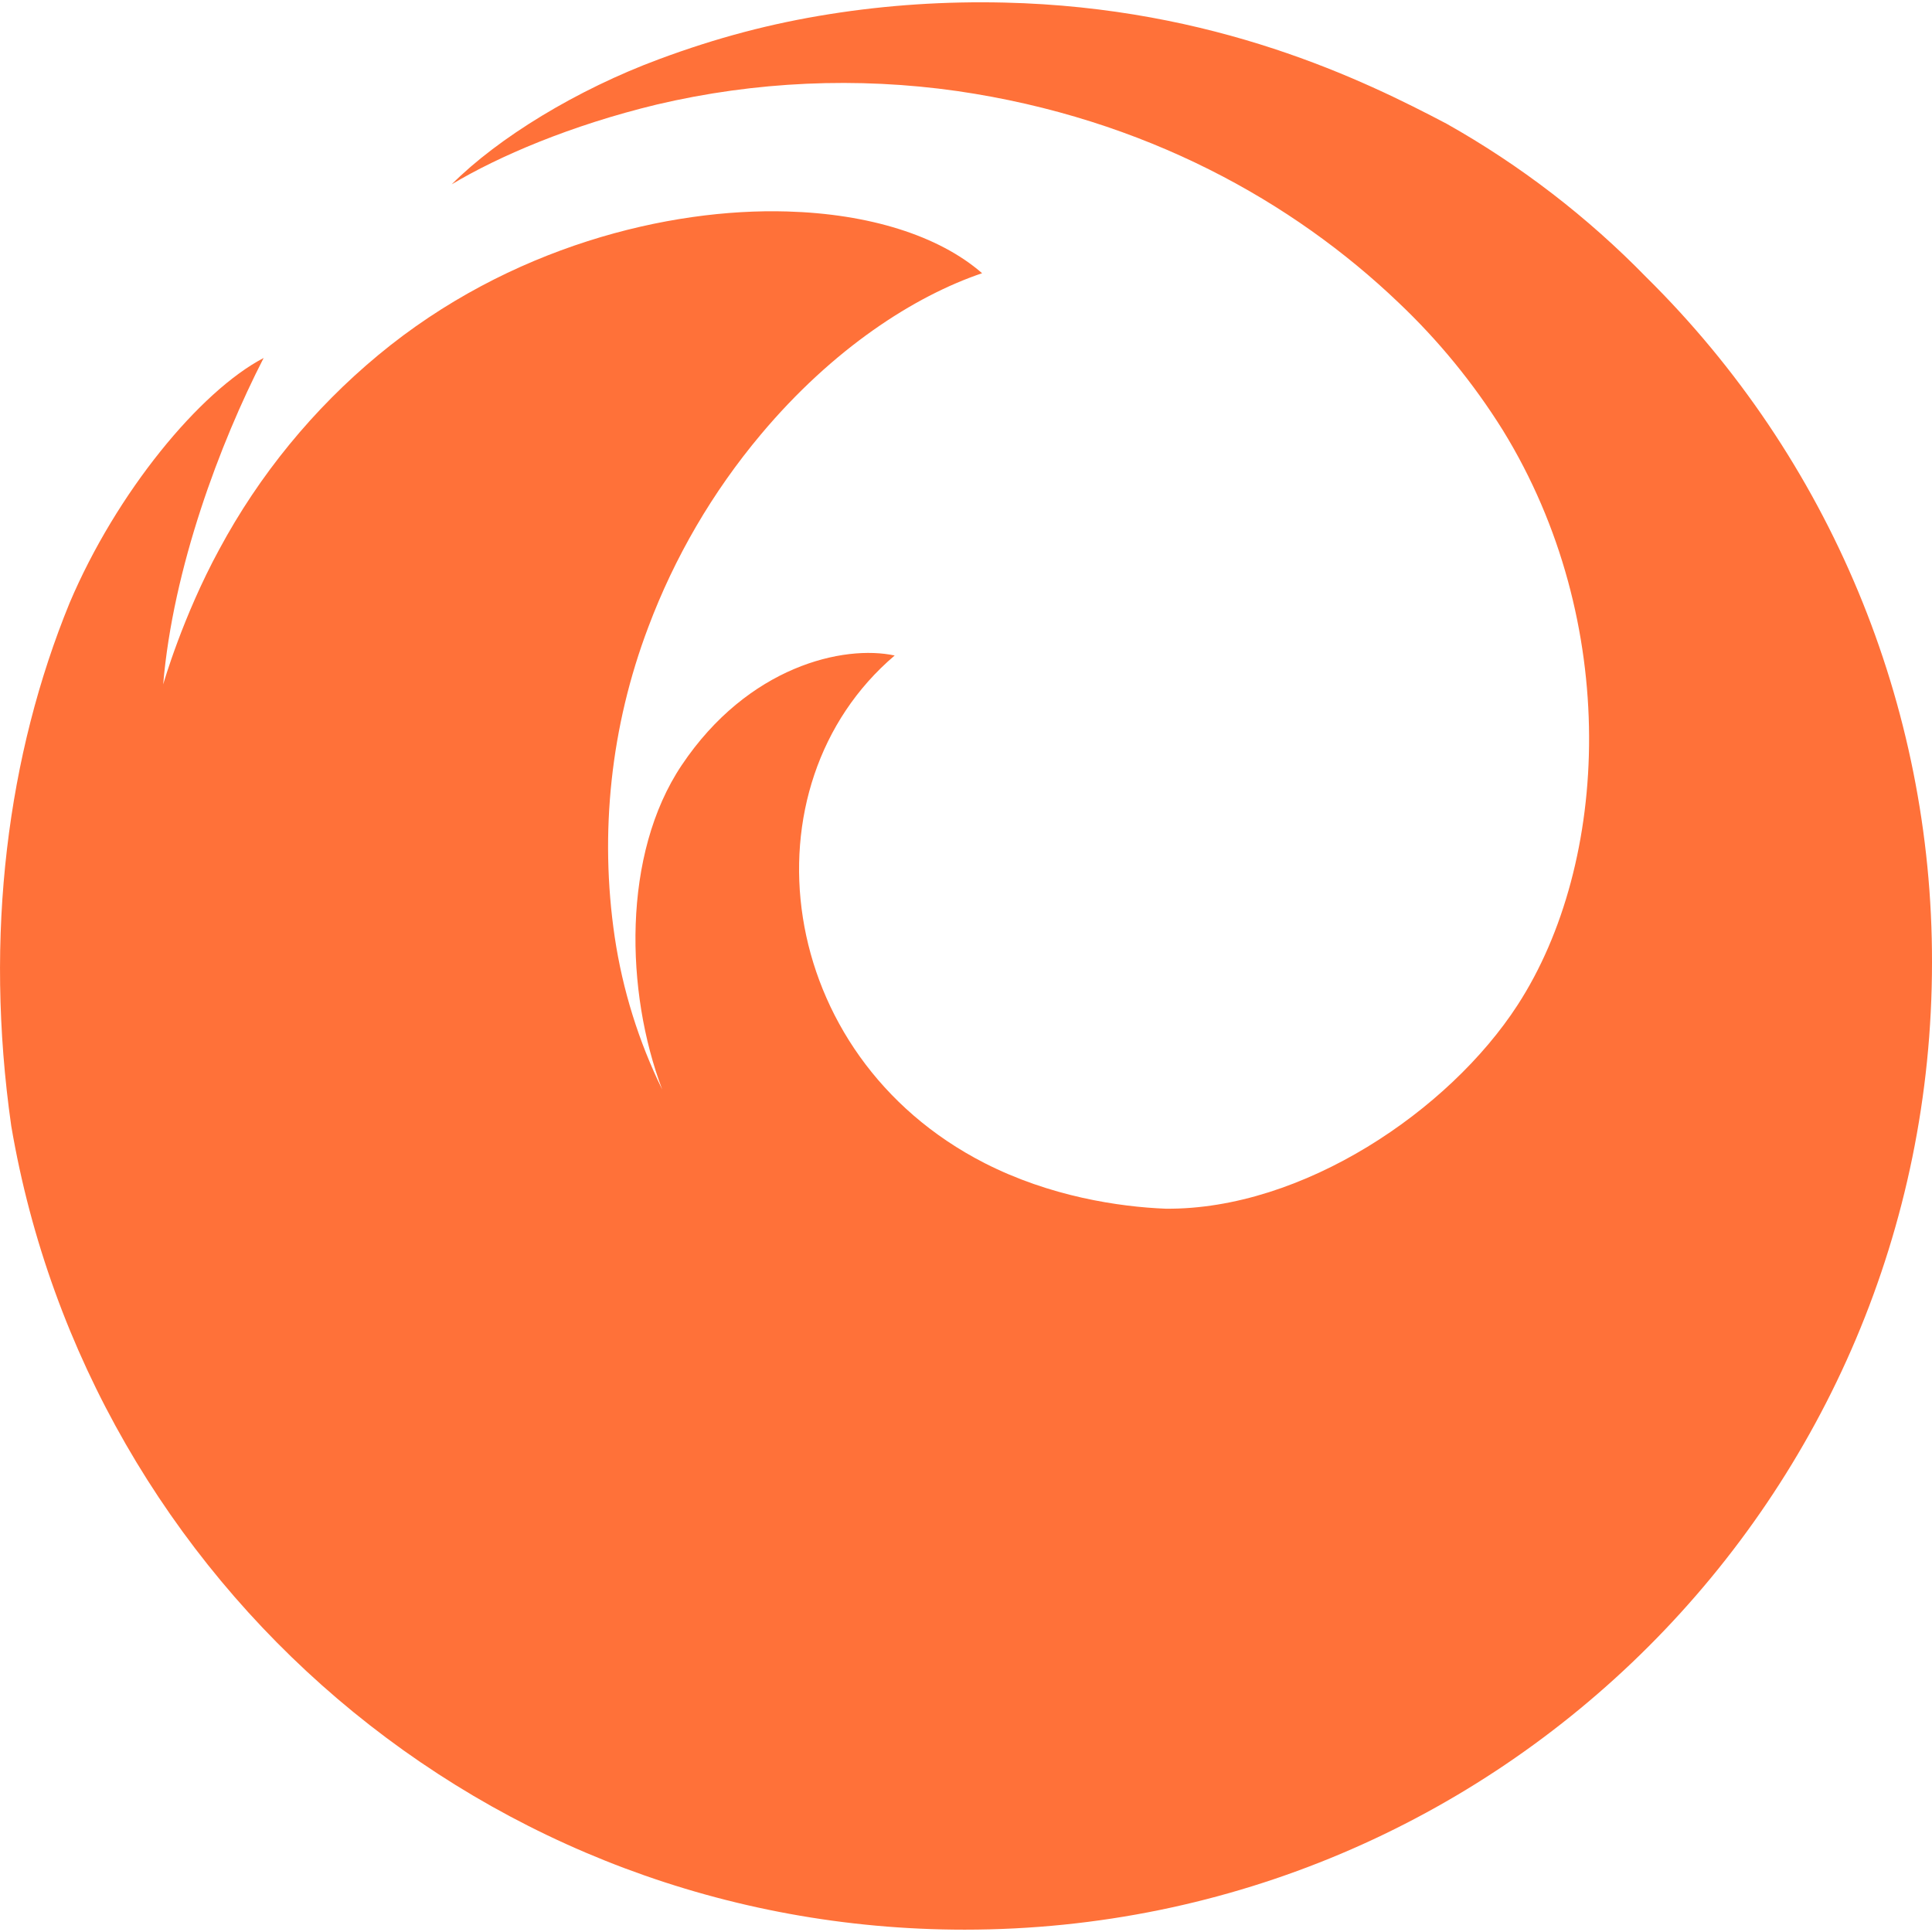
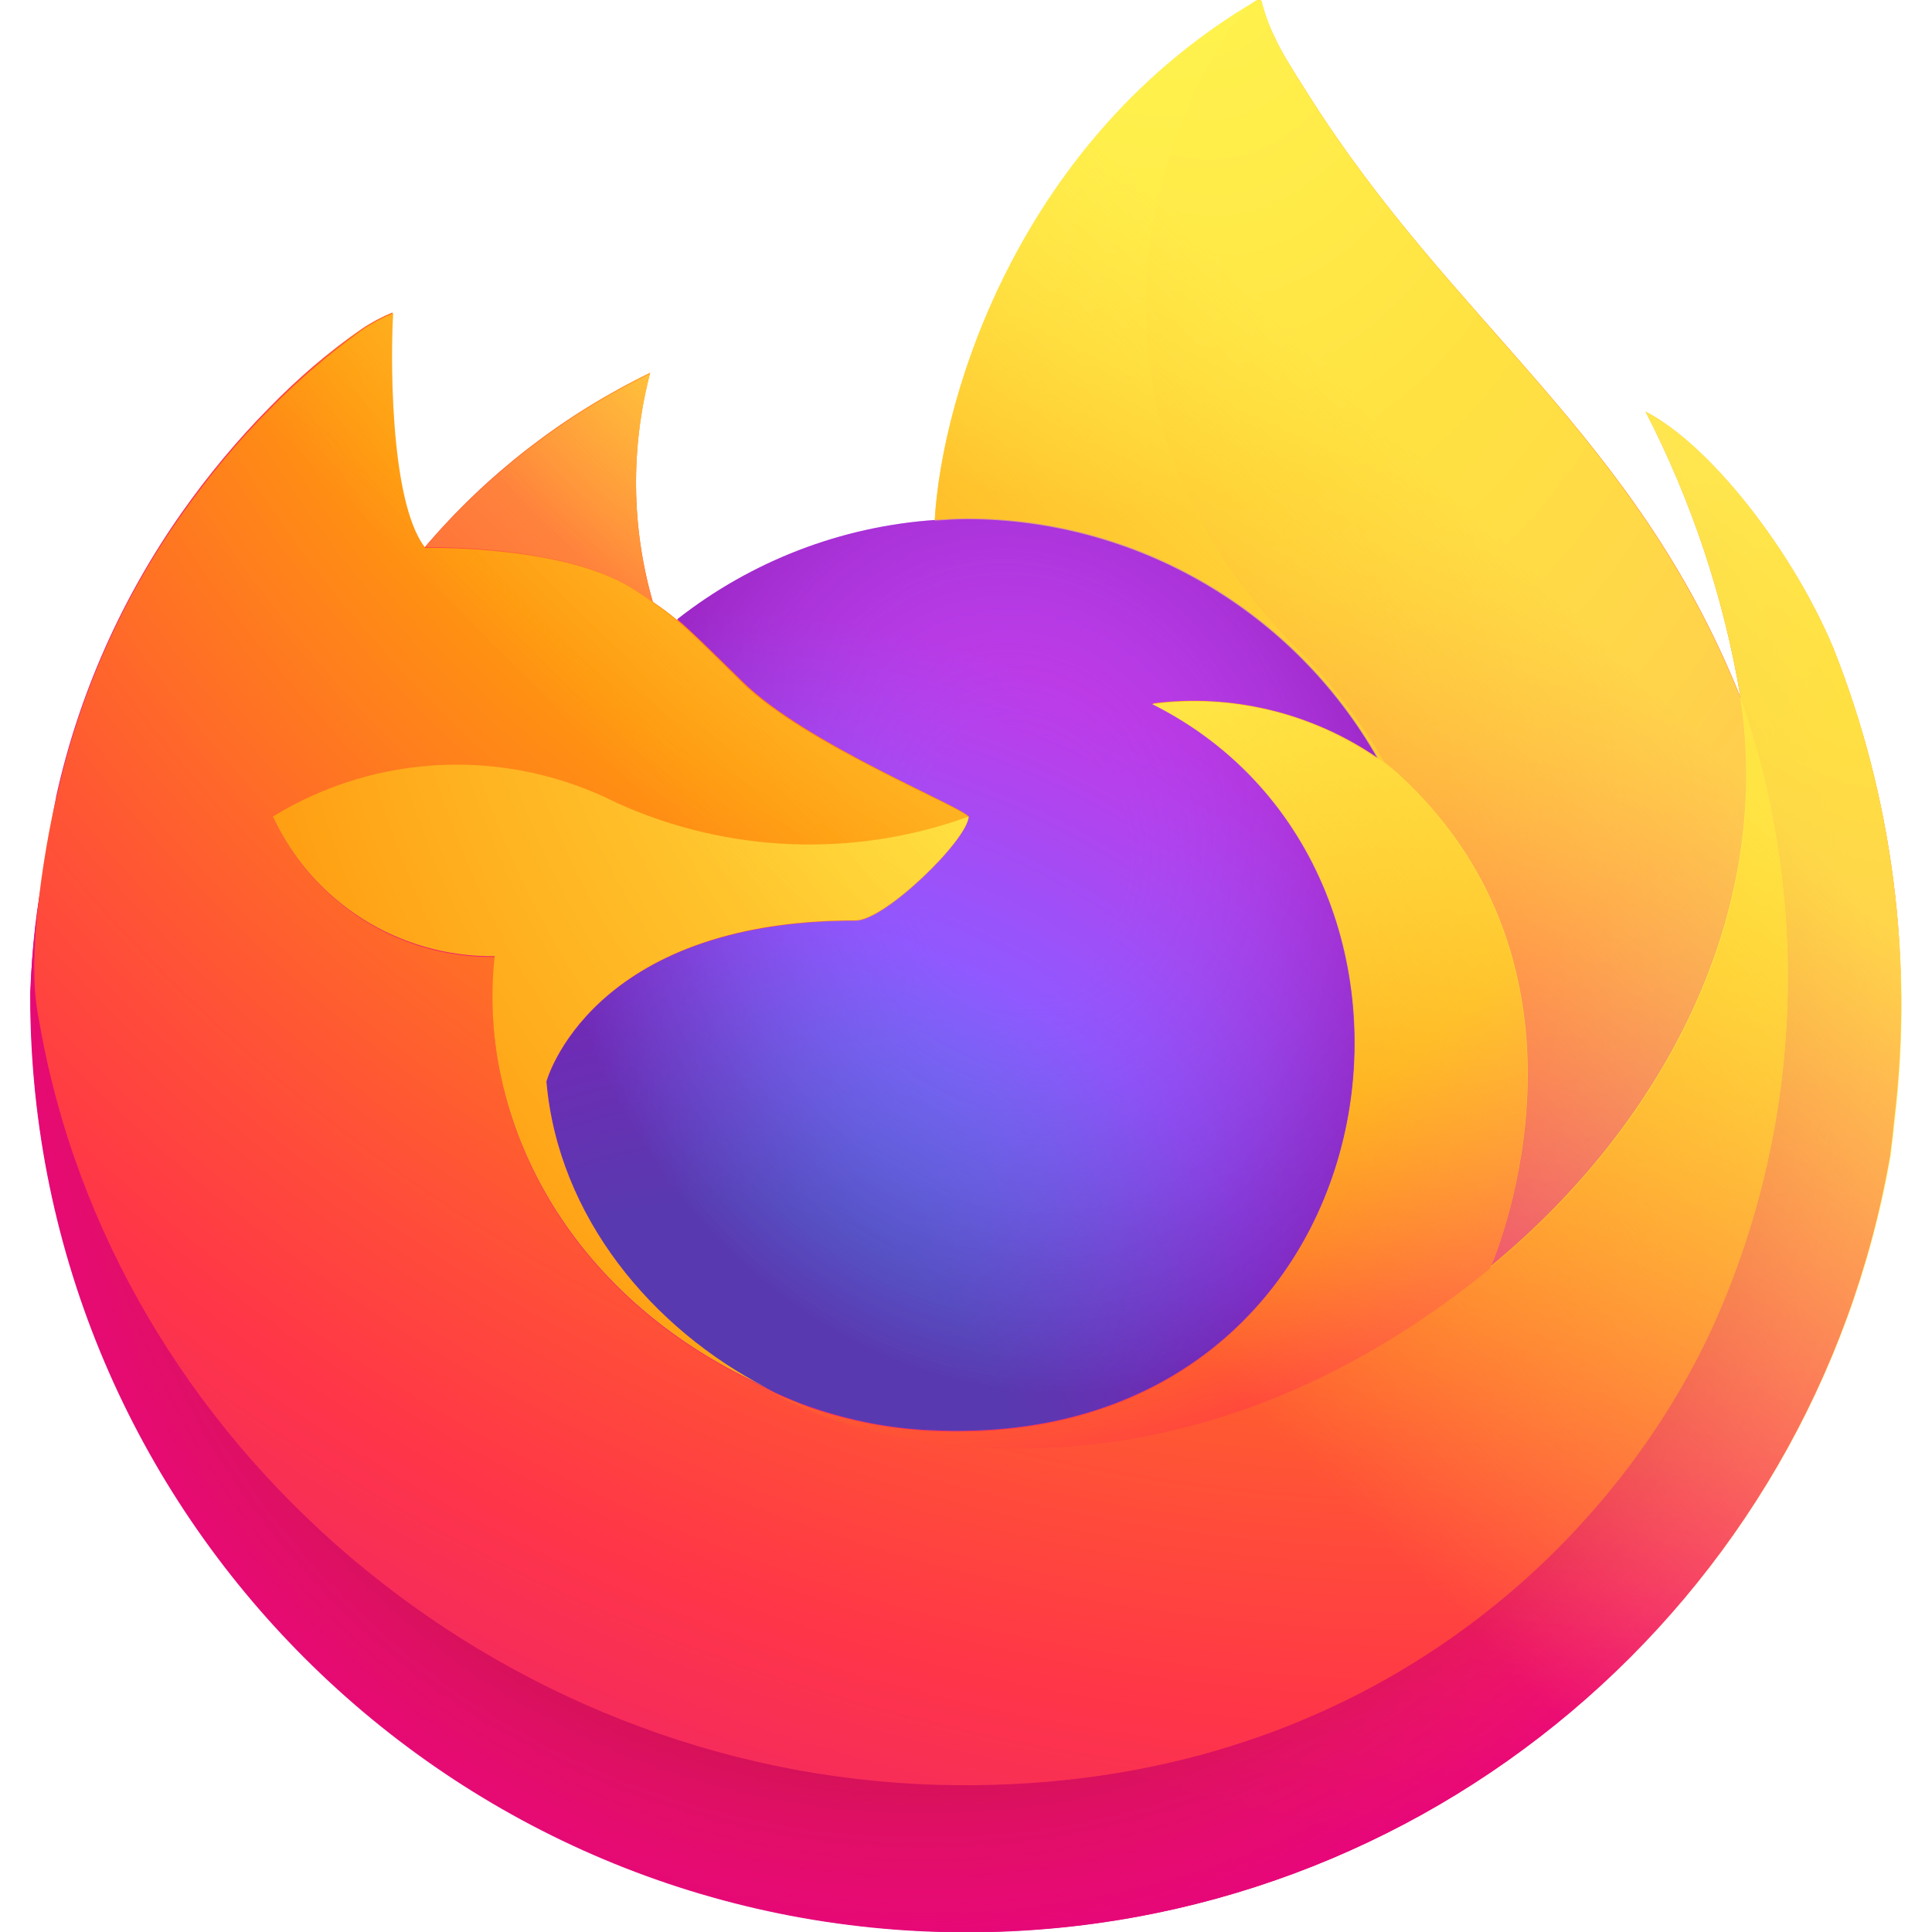
- <svg xmlns="http://www.w3.org/2000/svg" fill="#FF7139" role="img" viewBox="0 0 24 24">
-   <path d="M20.452 3.445a11.002 11.002 0 00-2.482-1.908C16.944.997 15.098.093 12.477.032c-.734-.017-1.457.03-2.174.144-.72.114-1.398.292-2.118.56-1.017.377-1.996.975-2.574 1.554.583-.349 1.476-.733 2.55-.992a10.083 10.083 0 013.729-.167c2.341.34 4.178 1.381 5.48 2.625a8.066 8.066 0 011.298 1.587c1.468 2.382 1.33 5.376.184 7.142-.85 1.312-2.67 2.544-4.37 2.53-.583-.023-1.438-.152-2.25-.566-2.629-1.343-3.021-4.688-1.118-6.306-.632-.136-1.82.13-2.646 1.363-.742 1.107-.7 2.816-.242 4.028a6.473 6.473 0 01-.59-1.895 7.695 7.695 0 01.416-3.845A8.212 8.212 0 019.45 5.399c.896-1.069 1.908-1.72 2.75-2.005-.54-.471-1.411-.738-2.421-.767C8.31 2.583 6.327 3.061 4.7 4.41a8.148 8.148 0 00-1.976 2.414c-.455.836-.691 1.659-.697 1.678.122-1.445.704-2.994 1.248-4.055-.79.413-1.827 1.668-2.41 3.042C.095 9.37-.2 11.608.14 13.989c.966 5.668 5.9 9.982 11.843 9.982C18.62 23.971 24 18.591 24 11.956a11.93 11.93 0 00-3.548-8.511z" />
+ <svg xmlns="http://www.w3.org/2000/svg" viewBox="0 0 512 512">
+   <linearGradient id="firefox_svg__a" x1="472.337" x2="52.763" y1="358.518" y2="763.335" gradientTransform="translate(-2.52 -266.419)scale(.9643)" gradientUnits="userSpaceOnUse">
+     <stop offset=".048" stop-color="#fff44f" />
+     <stop offset=".111" stop-color="#ffe847" />
+     <stop offset=".225" stop-color="#ffc830" />
+     <stop offset=".368" stop-color="#ff980e" />
+     <stop offset=".401" stop-color="#ff8b16" />
+     <stop offset=".462" stop-color="#ff672a" />
+     <stop offset=".534" stop-color="#ff3647" />
+     <stop offset=".705" stop-color="#e31587" />
+   </linearGradient>
+   <path d="M485.9 171.9c-10.8-25.9-32.7-54-49.8-62.8 12.2 23.7 20.7 49.1 25.1 75.3v.4c-28.1-69.9-75.6-98.2-114.5-159.6-2-3.1-3.9-6.2-5.9-9.5-1.1-1.9-2-3.5-2.7-5.1-1.6-3.1-2.8-6.4-3.7-9.8 0-.3-.2-.6-.6-.7h-.5l-.1.1s-.1.1-.2.1l.1-.2c-62.4 36.5-83.5 104.1-85.4 137.9-24.9 1.7-48.7 10.9-68.3 26.3-2.1-1.8-4.2-3.3-6.4-4.8-5.7-19.8-5.9-40.8-.7-60.7a183.2 183.2 0 0 0-59.7 46.2h-.1c-9.8-12.5-9.1-53.6-8.5-62.2-2.9 1.2-5.7 2.7-8.2 4.4-8.8 6.1-16.9 13.1-24.4 20.8-8.5 8.6-16.3 18-23.2 27.8-15.9 22.6-27.3 48.1-33.3 75.2l-.3 1.7c-.5 2.2-2.2 13.2-2.5 15.5 0 .2 0 .4-.1.6-2.2 11.3-3.5 22.7-4 34.2v1.3c.2 137.1 111.6 248 248.6 247.8 120.6-.2 223.6-87 244.1-205.8.4-3.2.8-6.4 1.1-9.6 5.3-42.4-.2-85.2-15.9-124.8M199.8 366.2c1.2.6 2.3 1.2 3.4 1.7l.2.1q-1.65-.9-3.6-1.8m261.5-181.3v-.2z" fill="url(#firefox_svg__a)" />
+   <radialGradient id="firefox_svg__b" cx="-7665.701" cy="-8344.235" r="526.888" gradientTransform="translate(7829.102 8104.021)scale(.9643)" gradientUnits="userSpaceOnUse">
+     <stop offset=".129" stop-color="#ffbd4f" />
+     <stop offset=".186" stop-color="#ffac31" />
+     <stop offset=".247" stop-color="#ff9d17" />
+     <stop offset=".283" stop-color="#ff980e" />
+     <stop offset=".403" stop-color="#ff563b" />
+     <stop offset=".467" stop-color="#ff3750" />
+     <stop offset=".71" stop-color="#f5156c" />
+     <stop offset=".782" stop-color="#eb0878" />
+     <stop offset=".86" stop-color="#e50080" />
+   </radialGradient>
+   <path d="M485.9 171.9c-10.8-25.9-32.7-54-49.8-62.8 12.2 23.7 20.7 49.1 25.1 75.3v.5c19.1 54.7 16.4 114.8-7.8 167.5-28.5 61.1-97.3 123.6-205 120.5C132 469.6 29.4 383.1 10.3 270c-3.5-17.9 0-26.9 1.8-41.4-2.4 11.3-3.7 22.7-4 34.3v1.3c.2 137.1 111.6 248 248.6 247.8 120.7-.1 223.6-86.9 244.2-205.7.4-3.2.8-6.4 1.1-9.6 5.1-42.4-.4-85.2-16.1-124.8" fill="url(#firefox_svg__b)" />
+   <radialGradient id="firefox_svg__c" cx="-7864.917" cy="-8125.098" r="526.888" gradientTransform="translate(7829.102 8104.021)scale(.9643)" gradientUnits="userSpaceOnUse">
+     <stop offset=".3" stop-color="#960e18" />
+     <stop offset=".351" stop-color="#b11927" stop-opacity=".74" />
+     <stop offset=".435" stop-color="#db293d" stop-opacity=".343" />
+     <stop offset=".497" stop-color="#f5334b" stop-opacity="9.400000e-02" />
+     <stop offset=".53" stop-color="#ff3750" stop-opacity="0" />
+   </radialGradient>
+   <path d="M485.9 171.9c-10.8-25.9-32.7-54-49.8-62.8 12.2 23.7 20.7 49.1 25.1 75.3v.5c19.1 54.7 16.4 114.8-7.8 167.5-28.5 61.1-97.3 123.6-205 120.5C132 469.6 29.4 383.1 10.3 270c-3.5-17.9 0-26.9 1.8-41.4-2.4 11.3-3.7 22.7-4 34.3v1.3c.2 137.1 111.6 248 248.6 247.8 120.7-.1 223.6-86.9 244.2-205.7.4-3.2.8-6.4 1.1-9.6 5.1-42.4-.4-85.2-16.1-124.8" fill="url(#firefox_svg__c)" />
+   <radialGradient id="firefox_svg__d" cx="-7798.511" cy="-8463.765" r="381.667" gradientTransform="translate(7829.102 8104.021)scale(.9643)" gradientUnits="userSpaceOnUse">
+     <stop offset=".132" stop-color="#fff44f" />
+     <stop offset=".252" stop-color="#ffdc3e" />
+     <stop offset=".506" stop-color="#ff9d12" />
+     <stop offset=".526" stop-color="#ff980e" />
+   </radialGradient>
+   <path d="M365.3 201c.5.4 1.1.8 1.6 1.2-6.2-11.1-14-21.2-23.1-30C266.6 95 323.6 4.8 333.1.2l.1-.1c-62.4 36.5-83.5 104.1-85.4 137.9 2.8-.2 5.8-.4 8.7-.4 45.1 0 86.6 24.3 108.8 63.4" fill="url(#firefox_svg__d)" />
+   <radialGradient id="firefox_svg__e" cx="-7924.681" cy="-7985.648" r="250.858" gradientTransform="translate(7829.102 8104.021)scale(.9643)" gradientUnits="userSpaceOnUse">
+     <stop offset=".353" stop-color="#3a8ee6" />
+     <stop offset=".472" stop-color="#5c79f0" />
+     <stop offset=".669" stop-color="#9059ff" />
+     <stop offset="1" stop-color="#c139e6" />
+   </radialGradient>
+   <path d="M256.7 216.5c-.4 6.2-22.2 27.5-29.9 27.5-70.6 0-82 42.7-82 42.7 3.1 35.9 28.2 65.6 58.4 81.2 1.4.7 2.7 1.4 4.2 2 2.5 1.1 4.8 2.1 7.3 2.9 10.4 3.6 21.3 5.8 32.3 6.2 123.7 5.8 147.7-147.9 58.4-192.6 21-2.7 42.4 2.5 59.8 14.5-22.2-39.2-63.7-63.4-108.7-63.5-2.9 0-5.8.2-8.7.4-24.9 1.7-48.7 10.9-68.3 26.3 3.8 3.2 8.1 7.5 17.1 16.3 16.8 16.8 60 34 60.1 36.1" fill="url(#firefox_svg__e)" />
+   <radialGradient id="firefox_svg__f" cx="-7965.277" cy="-8188.533" r="133.026" gradientTransform="matrix(.9373 -.2266 .2651 1.0974 9907.315 7405.453)" gradientUnits="userSpaceOnUse">
+     <stop offset=".206" stop-color="#9059ff" stop-opacity="0" />
+     <stop offset=".278" stop-color="#8c4ff3" stop-opacity="6.400000e-02" />
+     <stop offset=".747" stop-color="#7716a8" stop-opacity=".45" />
+     <stop offset=".975" stop-color="#6e008b" stop-opacity=".6" />
+   </radialGradient>
+   <path d="M256.7 216.5c-.4 6.2-22.2 27.5-29.9 27.5-70.6 0-82 42.7-82 42.7 3.1 35.9 28.2 65.6 58.4 81.2 1.4.7 2.7 1.4 4.2 2 2.5 1.1 4.8 2.1 7.3 2.9 10.4 3.6 21.3 5.8 32.3 6.2 123.7 5.8 147.7-147.9 58.4-192.6 21-2.7 42.4 2.5 59.8 14.5-22.2-39.2-63.7-63.4-108.7-63.5-2.9 0-5.8.2-8.7.4-24.9 1.7-48.7 10.9-68.3 26.3 3.8 3.2 8.1 7.5 17.1 16.3 16.8 16.8 60 34 60.1 36.1" fill="url(#firefox_svg__f)" />
+   <radialGradient id="firefox_svg__g" cx="-7871.557" cy="-8364.156" r="180.498" gradientTransform="translate(7829.102 8104.021)scale(.9643)" gradientUnits="userSpaceOnUse">
+     <stop offset="0" stop-color="#ffe226" />
+     <stop offset=".121" stop-color="#ffdb27" />
+     <stop offset=".295" stop-color="#ffc82a" />
+     <stop offset=".502" stop-color="#ffa930" />
+     <stop offset=".732" stop-color="#ff7e37" />
+     <stop offset=".792" stop-color="#ff7139" />
+   </radialGradient>
+   <path d="M167.9 156.1c2 1.3 3.6 2.4 5.1 3.4-5.7-19.8-5.9-40.8-.7-60.7a183.2 183.2 0 0 0-59.7 46.2c1.2 0 37.3-.7 55.3 11.1" fill="url(#firefox_svg__g)" />
+   <radialGradient id="firefox_svg__h" cx="-7725.465" cy="-8483.686" r="770.116" gradientTransform="translate(7829.102 8104.021)scale(.9643)" gradientUnits="userSpaceOnUse">
+     <stop offset=".113" stop-color="#fff44f" />
+     <stop offset=".456" stop-color="#ff980e" />
+     <stop offset=".622" stop-color="#ff5634" />
+     <stop offset=".716" stop-color="#ff3647" />
+     <stop offset=".904" stop-color="#e31587" />
+   </radialGradient>
+   <path d="M10.3 270.1C29.5 383.2 132.1 469.7 248.5 473c107.7 3 176.6-59.5 205-120.5 24.1-52.7 26.8-112.7 7.8-167.5v-.4.4c8.8 57.4-20.4 113.1-66.2 150.8l-.1.3c-89.1 72.6-174.3 43.8-191.5 32-1.2-.6-2.5-1.2-3.6-1.8-51.9-24.8-73.4-72.1-68.7-112.7-25.1.4-48.2-14.1-58.8-37 27.7-17 62.3-18.4 91.2-3.6 29.4 13.4 62.8 14.6 93.2 3.6-.1-2.1-43.3-19.2-60.1-35.8-9-8.8-13.3-13.2-17.1-16.3-2.1-1.8-4.2-3.3-6.4-4.8-1.5-1-3.1-2.1-5.1-3.4-18.1-11.8-54.1-11.1-55.3-11.1h-.1c-9.8-12.5-9.1-53.6-8.5-62.2-2.9 1.2-5.7 2.7-8.2 4.4-8.6 6.2-16.8 13.2-24.3 20.8-8.5 8.5-16.3 17.9-23.3 27.8-16 22.5-27.4 48.1-33.4 75.2-.3.4-9 38.9-4.7 58.9" fill="url(#firefox_svg__h)" />
+   <radialGradient id="firefox_svg__i" cx="-7876.41" cy="-9224.912" r="564.057" gradientTransform="matrix(.1012 .9595 -.6296 .06654 -4694.67 8136.184)" gradientUnits="userSpaceOnUse">
+     <stop offset="0" stop-color="#fff44f" />
+     <stop offset=".06" stop-color="#ffe847" />
+     <stop offset=".168" stop-color="#ffc830" />
+     <stop offset=".304" stop-color="#ff980e" />
+     <stop offset=".356" stop-color="#ff8b16" />
+     <stop offset=".455" stop-color="#ff672a" />
+     <stop offset=".57" stop-color="#ff3647" />
+     <stop offset=".737" stop-color="#e31587" />
+   </radialGradient>
+   <path d="M343.8 172.1c9 8.9 16.8 19.1 23.1 30 1.4 1 2.7 2.1 3.7 3 56.3 51.8 26.8 125.2 24.5 130.4 45.7-37.6 74.9-93.3 66.1-150.8-28.1-70-75.7-98.2-114.5-159.7-2-3.1-3.9-6.2-5.9-9.5-1.1-1.9-2-3.5-2.7-5.1-1.6-3.1-2.8-6.4-3.7-9.8 0-.3-.2-.6-.6-.7h-.5l-.1.1s-.1.1-.2.1c-9.6 4.5-66.6 94.7 10.6 171.8z" fill="url(#firefox_svg__i)" />
+   <radialGradient id="firefox_svg__j" cx="-7871.557" cy="-8297.752" r="480.72" gradientTransform="translate(7829.102 8104.021)scale(.9643)" gradientUnits="userSpaceOnUse">
+     <stop offset=".137" stop-color="#fff44f" />
+     <stop offset=".48" stop-color="#ff980e" />
+     <stop offset=".592" stop-color="#ff5634" />
+     <stop offset=".655" stop-color="#ff3647" />
+     <stop offset=".904" stop-color="#e31587" />
+   </radialGradient>
+   <path d="M370.5 205.3c-1.1-1-2.4-2.1-3.7-3-.5-.4-1-.8-1.6-1.2-17.5-12.1-38.8-17.3-59.8-14.5 89.3 44.7 65.3 198.4-58.4 192.6-11-.5-21.9-2.6-32.3-6.2-2.5-.9-4.8-1.9-7.3-2.9-1.4-.7-2.8-1.3-4.2-2l.2.1c17.3 11.8 102.4 40.6 191.5-32l.1-.3c2.3-5.4 31.8-78.7-24.5-130.6" fill="url(#firefox_svg__j)" />
+   <radialGradient id="firefox_svg__k" cx="-7745.387" cy="-8271.19" r="526.17" gradientTransform="translate(7829.102 8104.021)scale(.9643)" gradientUnits="userSpaceOnUse">
+     <stop offset=".094" stop-color="#fff44f" />
+     <stop offset=".231" stop-color="#ffe141" />
+     <stop offset=".509" stop-color="#ffaf1e" />
+     <stop offset=".626" stop-color="#ff980e" />
+   </radialGradient>
+   <path d="M144.8 286.6s11.5-42.7 82-42.7c7.7 0 29.5-21.3 29.9-27.5-30.3 11-63.8 9.7-93.2-3.6-29-14.7-63.5-13.4-91.2 3.6 10.6 22.9 33.6 37.3 58.8 37-4.6 40.6 16.9 87.9 68.7 112.7 1.2.6 2.3 1.2 3.4 1.7-30.3-15.6-55.3-45.3-58.4-81.2" fill="url(#firefox_svg__k)" />
+   <linearGradient id="firefox_svg__l" x1="467.354" x2="110.401" y1="356.528" y2="713.547" gradientTransform="translate(-2.52 -266.419)scale(.9643)" gradientUnits="userSpaceOnUse">
+     <stop offset=".167" stop-color="#fff44f" stop-opacity=".8" />
+     <stop offset=".266" stop-color="#fff44f" stop-opacity=".634" />
+     <stop offset=".489" stop-color="#fff44f" stop-opacity=".217" />
+     <stop offset=".6" stop-color="#fff44f" stop-opacity="0" />
+   </linearGradient>
+   <path d="M485.9 171.9c-10.8-25.9-32.7-54-49.8-62.8 12.2 23.7 20.7 49.1 25.1 75.3v.4c-28.1-69.9-75.6-98.2-114.5-159.6-2-3.1-3.9-6.2-5.9-9.5-1.1-1.9-2-3.5-2.7-5.1-1.6-3.1-2.8-6.4-3.7-9.8 0-.3-.2-.6-.6-.7h-.5l-.1.1s-.1.1-.2.1l.1-.2c-62.4 36.5-83.5 104.1-85.4 137.9 2.8-.2 5.8-.4 8.7-.4 45 .1 86.5 24.4 108.7 63.5-17.5-12.1-38.8-17.3-59.8-14.5 89.3 44.7 65.3 198.4-58.4 192.6-11-.5-21.9-2.6-32.3-6.2-2.5-.9-4.8-1.9-7.3-2.9-1.4-.7-2.8-1.3-4.2-2l.2.1c-1.2-.6-2.5-1.2-3.6-1.8 1.2.6 2.3 1.2 3.4 1.7-30.3-15.7-55.3-45.3-58.4-81.2 0 0 11.5-42.7 82-42.7 7.7 0 29.5-21.3 29.9-27.5-.1-2.1-43.3-19.2-60.1-35.8-9-8.8-13.3-13.2-17.1-16.3-2.1-1.8-4.2-3.3-6.4-4.8-5.7-19.8-5.9-40.8-.7-60.7a183.2 183.2 0 0 0-59.7 46.2h.1c-9.8-12.5-9.1-53.6-8.5-62.2-2.9 1.2-5.7 2.7-8.2 4.4-8.6 6.2-16.8 13.2-24.3 20.8-8.5 8.6-16.3 18-23.2 27.8-15.9 22.6-27.3 48.1-33.3 75.2l-.3 1.7c-.5 2.2-2.6 13.3-2.8 15.6-2 11.5-3.1 23-3.6 34.6v1.3C8.6 401.4 119.9 512.2 257 512c120.6-.2 223.5-87 244.1-205.8.4-3.2.8-6.4 1.1-9.6 4.9-42.2-.6-85.1-16.3-124.7m-24.7 12.7v.3z" fill="url(#firefox_svg__l)" />
</svg>
